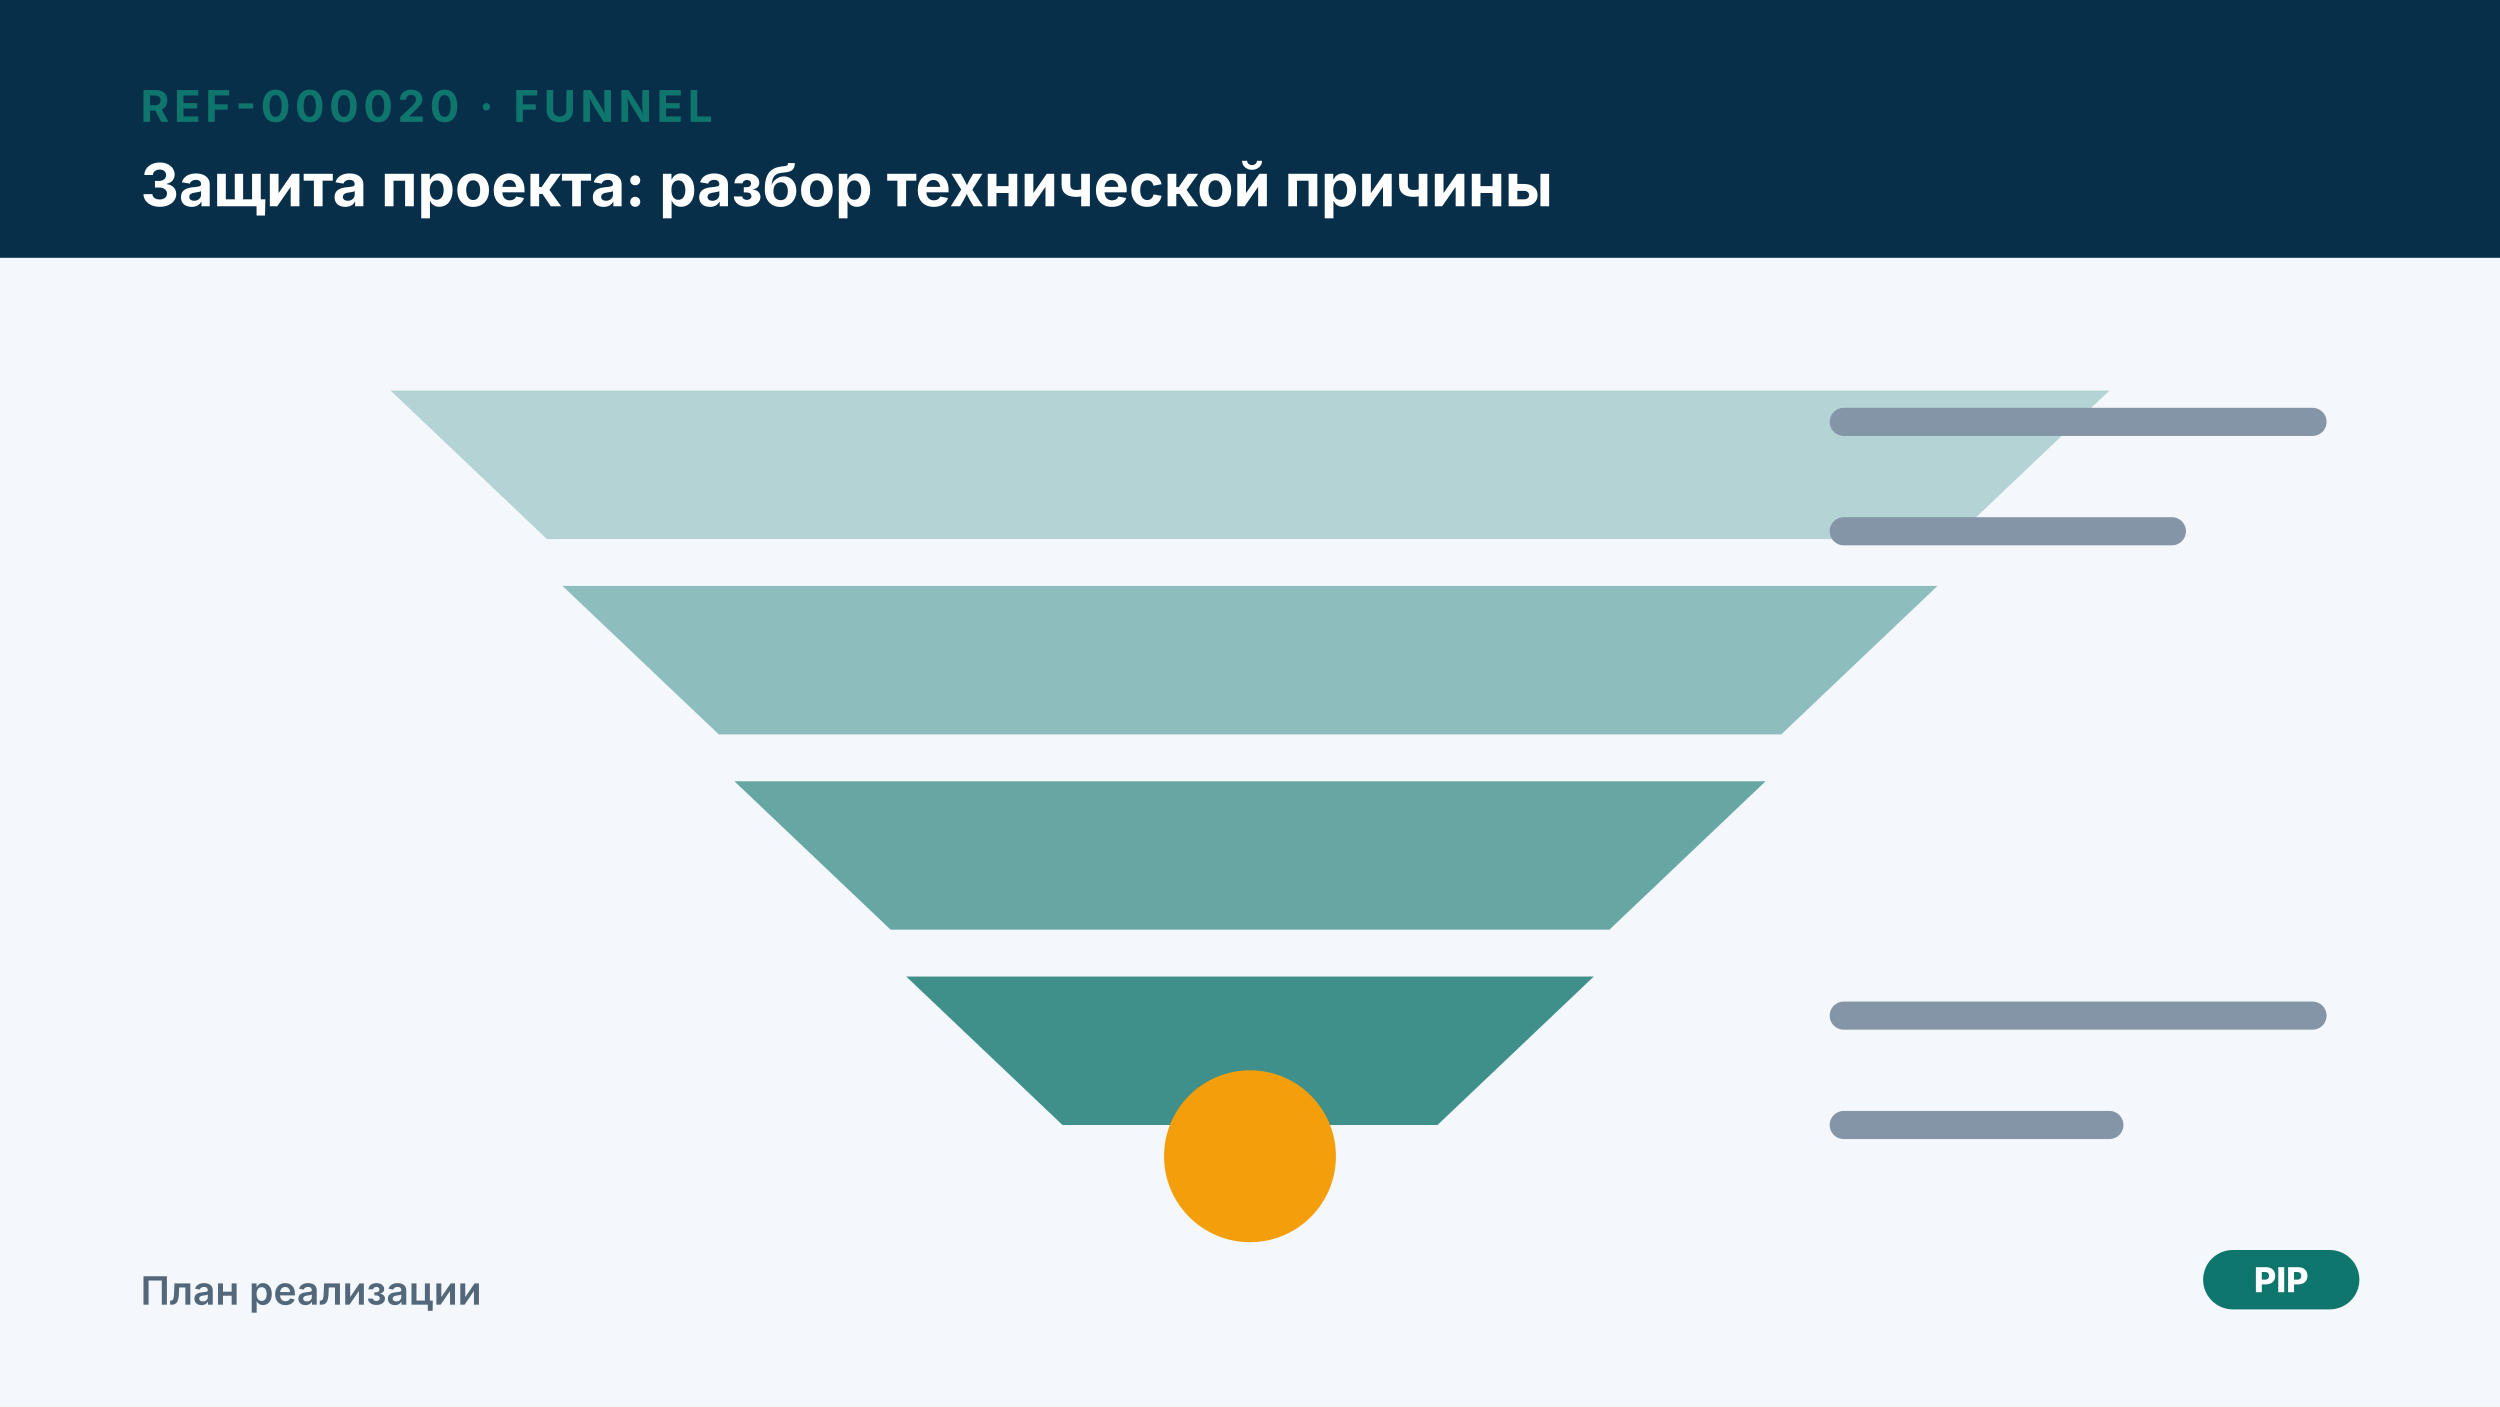
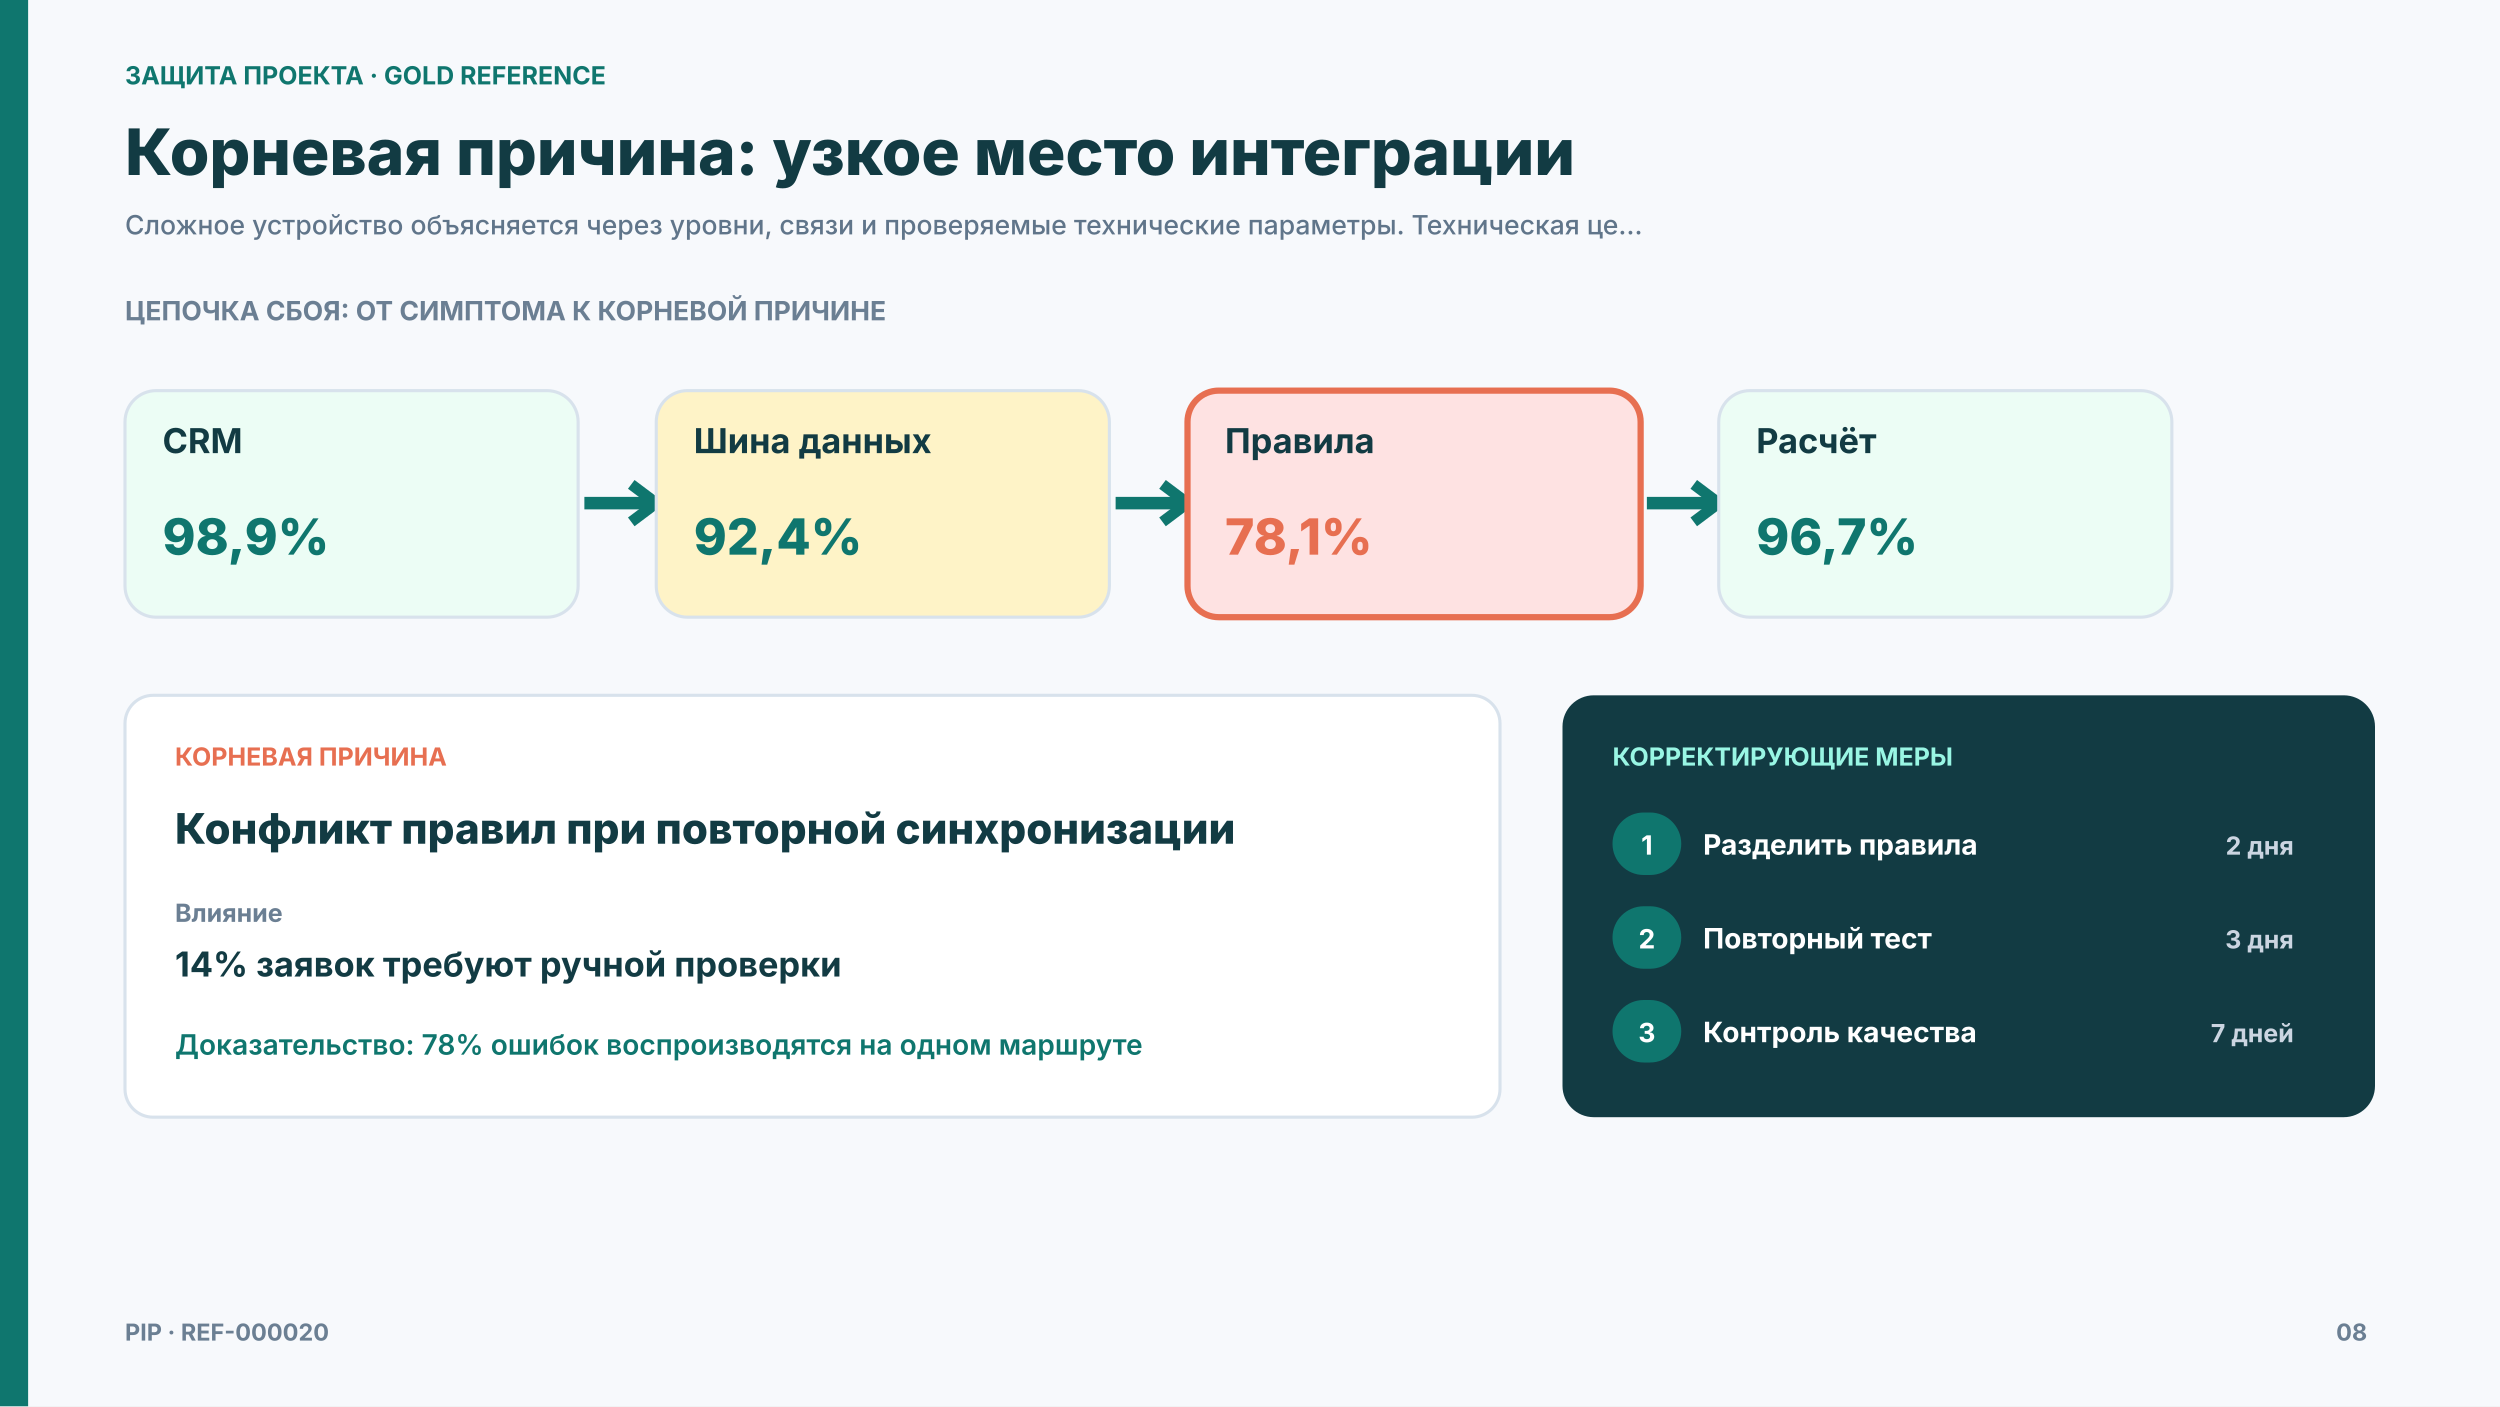
- <svg xmlns="http://www.w3.org/2000/svg" viewBox="0 0 1600 900" role="img" aria-labelledby="title description">
-   <rect width="1600" height="900" fill="#F4F7FB" />
-   <rect width="1600" height="165" fill="#082F49" />
-   <text x="90" y="78" font-family="Inter, Arial, sans-serif" font-size="28" font-weight="700" letter-spacing="3" fill="#0F766E">REF-000020 · FUNNEL</text>
-   <text x="90" y="132" font-family="Inter, Arial, sans-serif" font-size="38" font-weight="700" fill="#FFFFFF">Защита проекта: разбор технической причины</text>
-   <path d="M250 250H1350L1250 345H350Z" fill="#0F766E" opacity="0.28" />
-   <path d="M360 375H1240L1140 470H460Z" fill="#0F766E" opacity="0.45" />
-   <path d="M470 500H1130L1030 595H570Z" fill="#0F766E" opacity="0.62" />
-   <path d="M580 625H1020L920 720H680Z" fill="#0F766E" opacity="0.79" />
-   <circle cx="800" cy="740" r="55" fill="#F59E0B" />
-   <path d="M1180 270h300M1180 340h210M1180 650h300M1180 720h170" stroke="#8395A7" stroke-width="18" stroke-linecap="round" />
-   <text x="90" y="835" font-family="Inter, Arial, sans-serif" font-size="25" font-weight="600" fill="#52677A">План реализации</text>
-   <rect x="1410" y="800" width="100" height="38" rx="19" fill="#0F766E" />
-   <text x="1460" y="827" text-anchor="middle" font-family="Inter, Arial, sans-serif" font-size="22" font-weight="800" fill="#FFFFFF">PIP</text>
+ <svg xmlns="http://www.w3.org/2000/svg" viewBox="0 0 1600 900" role="img" aria-labelledby="title description" data-gold="true" data-layout="gold-08">
+   <rect width="1600" height="900" fill="#F7F9FC" />
+   <rect x="0" y="0" width="18" height="900" fill="#0F766E" />
+   <text x="80" y="54" font-family="Inter, Arial, sans-serif" font-size="16" font-weight="750" fill="#0F766E" text-anchor="start">ЗАЩИТА ПРОЕКТА · GOLD REFERENCE</text>
+   <text x="80" y="112" font-family="Inter, Arial, sans-serif" font-size="41" font-weight="800" fill="#123B43" text-anchor="start">Корневая причина: узкое место интеграции</text>
+   <text x="80" y="150" font-family="Inter, Arial, sans-serif" font-size="17" font-weight="500" fill="#60758A" text-anchor="start">Сложное устройство объясняется через уровни, связи и проверяемые технические параметры. Техническая це…</text>
+   <text x="80" y="205" font-family="Inter, Arial, sans-serif" font-size="17" font-weight="700" fill="#6B7F93" text-anchor="start">ЦЕПОЧКА СБОЯ: ОТ СИМПТОМА К КОРНЕВОЙ ПРИЧИНЕ</text>
+   <rect x="80" y="250" width="290" height="145" rx="20" fill="#ECFDF5" stroke="#D8E2EC" stroke-width="2" />
+   <text x="104" y="290" font-family="Inter, Arial, sans-serif" font-size="22" font-weight="750" fill="#123B43" text-anchor="start">CRM</text>
+   <text x="104" y="355" font-family="Inter, Arial, sans-serif" font-size="32" font-weight="800" fill="#0F766E" text-anchor="start">98,9%</text>
+   <path d="M374 322h42" stroke="#0F766E" stroke-width="8" />
+   <path d="m404 310 16 12-16 12" fill="none" stroke="#0F766E" stroke-width="7" />
+   <rect x="420" y="250" width="290" height="145" rx="20" fill="#FEF3C7" stroke="#D8E2EC" stroke-width="2" />
+   <text x="444" y="290" font-family="Inter, Arial, sans-serif" font-size="22" font-weight="750" fill="#123B43" text-anchor="start">Шина данных</text>
+   <text x="444" y="355" font-family="Inter, Arial, sans-serif" font-size="32" font-weight="800" fill="#0F766E" text-anchor="start">92,4%</text>
+   <path d="M714 322h42" stroke="#0F766E" stroke-width="8" />
+   <path d="m744 310 16 12-16 12" fill="none" stroke="#0F766E" stroke-width="7" />
+   <rect x="760" y="250" width="290" height="145" rx="20" fill="#FEE2E2" stroke="#E76F51" stroke-width="4" />
+   <text x="784" y="290" font-family="Inter, Arial, sans-serif" font-size="22" font-weight="750" fill="#123B43" text-anchor="start">Правила</text>
+   <text x="784" y="355" font-family="Inter, Arial, sans-serif" font-size="32" font-weight="800" fill="#E76F51" text-anchor="start">78,1%</text>
+   <path d="M1054 322h42" stroke="#0F766E" stroke-width="8" />
+   <path d="m1084 310 16 12-16 12" fill="none" stroke="#0F766E" stroke-width="7" />
+   <rect x="1100" y="250" width="290" height="145" rx="20" fill="#ECFDF5" stroke="#D8E2EC" stroke-width="2" />
+   <text x="1124" y="290" font-family="Inter, Arial, sans-serif" font-size="22" font-weight="750" fill="#123B43" text-anchor="start">Расчёт</text>
+   <text x="1124" y="355" font-family="Inter, Arial, sans-serif" font-size="32" font-weight="800" fill="#0F766E" text-anchor="start">96,7%</text>
+   <rect x="80" y="445" width="880" height="270" rx="18" fill="#FFFFFF" stroke="#D8E2EC" stroke-width="2" />
+   <text x="112" y="490" font-family="Inter, Arial, sans-serif" font-size="16" font-weight="700" fill="#E76F51" text-anchor="start">КОРНЕВАЯ ПРИЧИНА</text>
+   <text x="112" y="540" font-family="Inter, Arial, sans-serif" font-size="27" font-weight="800" fill="#123B43" text-anchor="start">Конфликт правил при повторной синхронизации</text>
+   <text x="112" y="590" font-family="Inter, Arial, sans-serif" font-size="16" font-weight="700" fill="#6B7F93" text-anchor="start">Влияние</text>
+   <text x="112" y="625" font-family="Inter, Arial, sans-serif" font-size="22" font-weight="650" fill="#123B43" text-anchor="start">14% заявок требуют ручной проверки</text>
+   <text x="112" y="675" font-family="Inter, Arial, sans-serif" font-size="18" font-weight="600" fill="#0F766E" text-anchor="start">Доказательство: 78% ошибок воспроизводятся на одном маршруте</text>
+   <rect x="1000" y="445" width="520" height="270" rx="20" fill="#123B43" stroke="#123B43" stroke-width="0" />
+   <text x="1032" y="490" font-family="Inter, Arial, sans-serif" font-size="16" font-weight="700" fill="#99F6E4" text-anchor="start">КОРРЕКТИРУЮЩИЕ МЕРЫ</text>
+   <rect x="1032" y="520" width="44" height="40" rx="20" fill="#0F766E" stroke="#0F766E" stroke-width="0" />
+   <text x="1054" y="547" font-family="Inter, Arial, sans-serif" font-size="17" font-weight="700" fill="#FFFFFF" text-anchor="middle">1</text>
+   <text x="1090" y="547" font-family="Inter, Arial, sans-serif" font-size="18" font-weight="650" fill="#FFFFFF" text-anchor="start">Разделить правила</text>
+   <text x="1468" y="547" font-family="Inter, Arial, sans-serif" font-size="16" font-weight="650" fill="#CBD5E1" text-anchor="end">2 дня</text>
+   <rect x="1032" y="580" width="44" height="40" rx="20" fill="#0F766E" stroke="#0F766E" stroke-width="0" />
+   <text x="1054" y="607" font-family="Inter, Arial, sans-serif" font-size="17" font-weight="700" fill="#FFFFFF" text-anchor="middle">2</text>
+   <text x="1090" y="607" font-family="Inter, Arial, sans-serif" font-size="18" font-weight="650" fill="#FFFFFF" text-anchor="start">Повторный тест</text>
+   <text x="1468" y="607" font-family="Inter, Arial, sans-serif" font-size="16" font-weight="650" fill="#CBD5E1" text-anchor="end">3 дня</text>
+   <rect x="1032" y="640" width="44" height="40" rx="20" fill="#0F766E" stroke="#0F766E" stroke-width="0" />
+   <text x="1054" y="667" font-family="Inter, Arial, sans-serif" font-size="17" font-weight="700" fill="#FFFFFF" text-anchor="middle">3</text>
+   <text x="1090" y="667" font-family="Inter, Arial, sans-serif" font-size="18" font-weight="650" fill="#FFFFFF" text-anchor="start">Контроль качества</text>
+   <text x="1468" y="667" font-family="Inter, Arial, sans-serif" font-size="16" font-weight="650" fill="#CBD5E1" text-anchor="end">7 дней</text>
+   <text x="80" y="858" font-family="Inter, Arial, sans-serif" font-size="15" font-weight="700" fill="#6B7F93" text-anchor="start">PIP · REF-000020</text>
+   <text x="1515" y="858" font-family="Inter, Arial, sans-serif" font-size="15" font-weight="700" fill="#6B7F93" text-anchor="end">08</text>
</svg>
